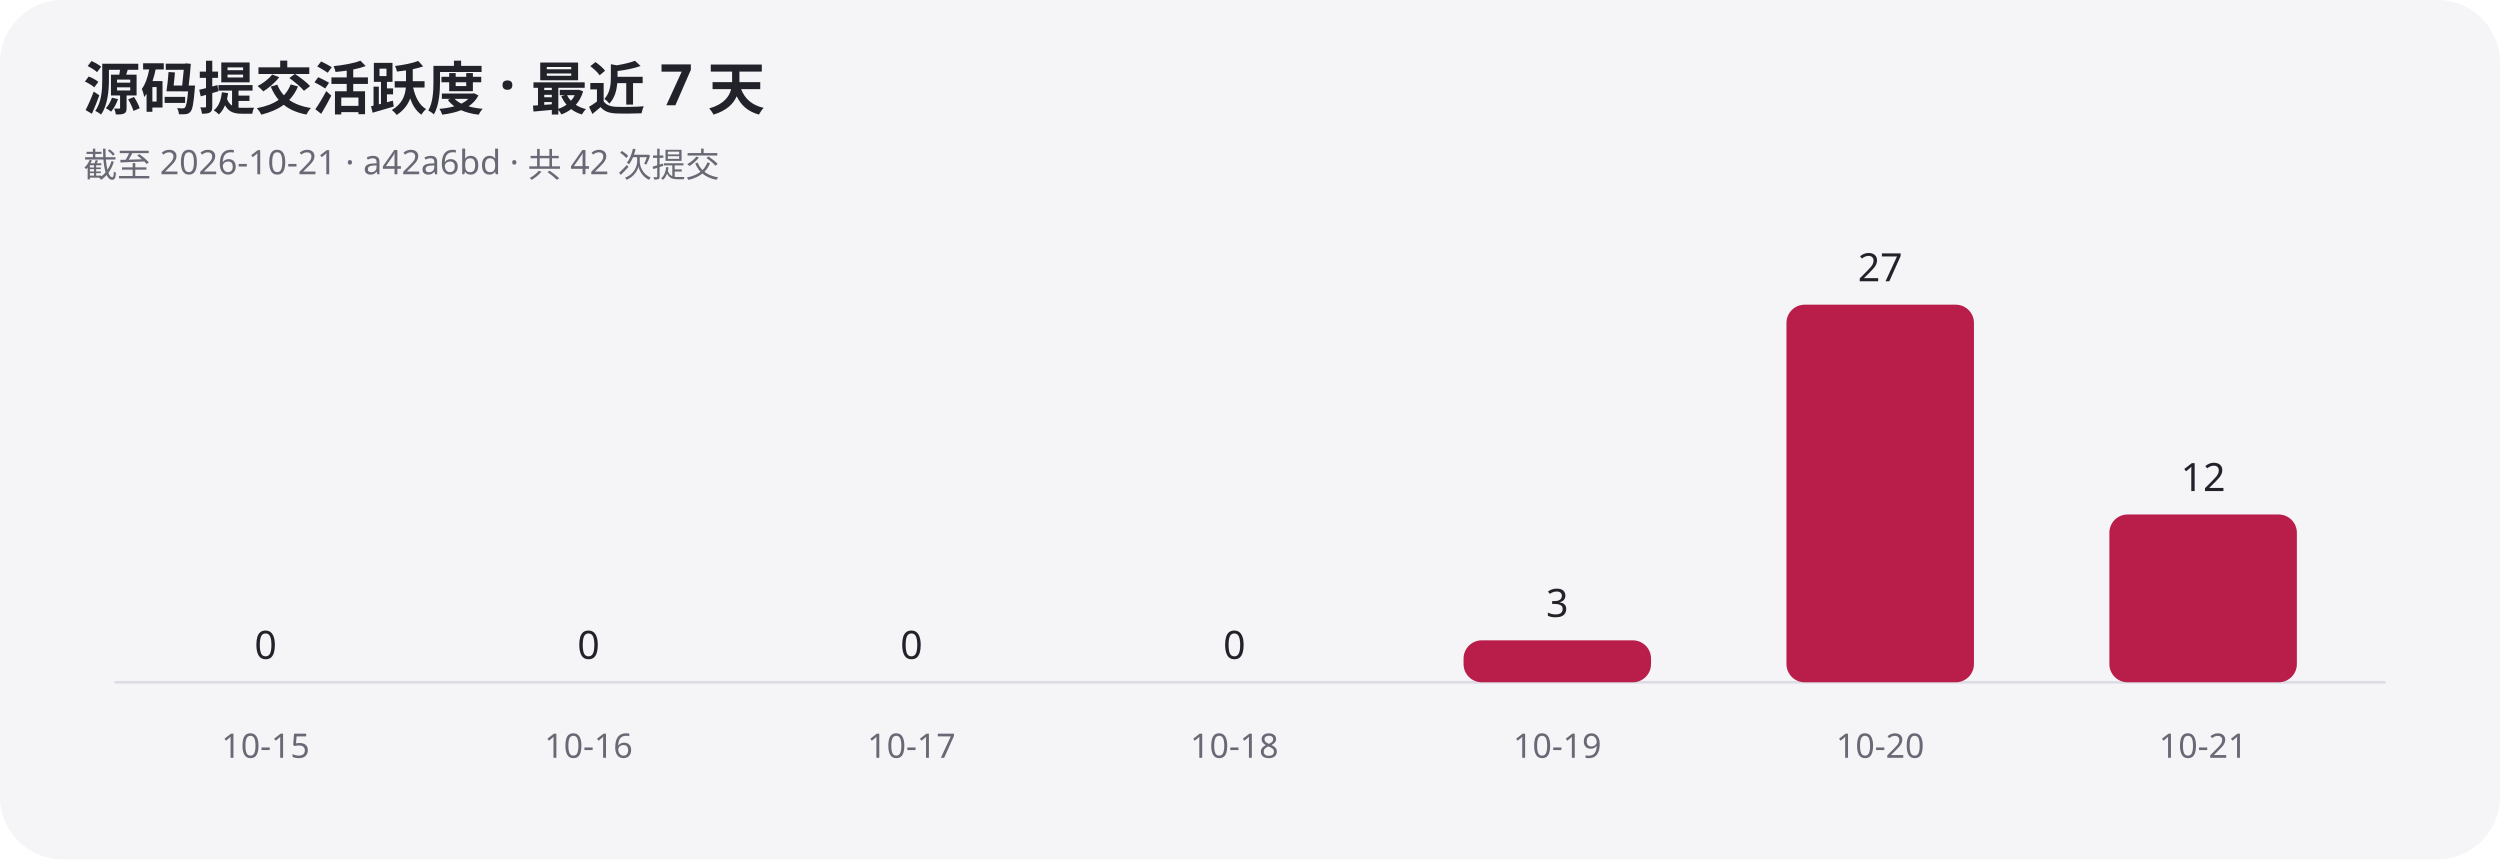
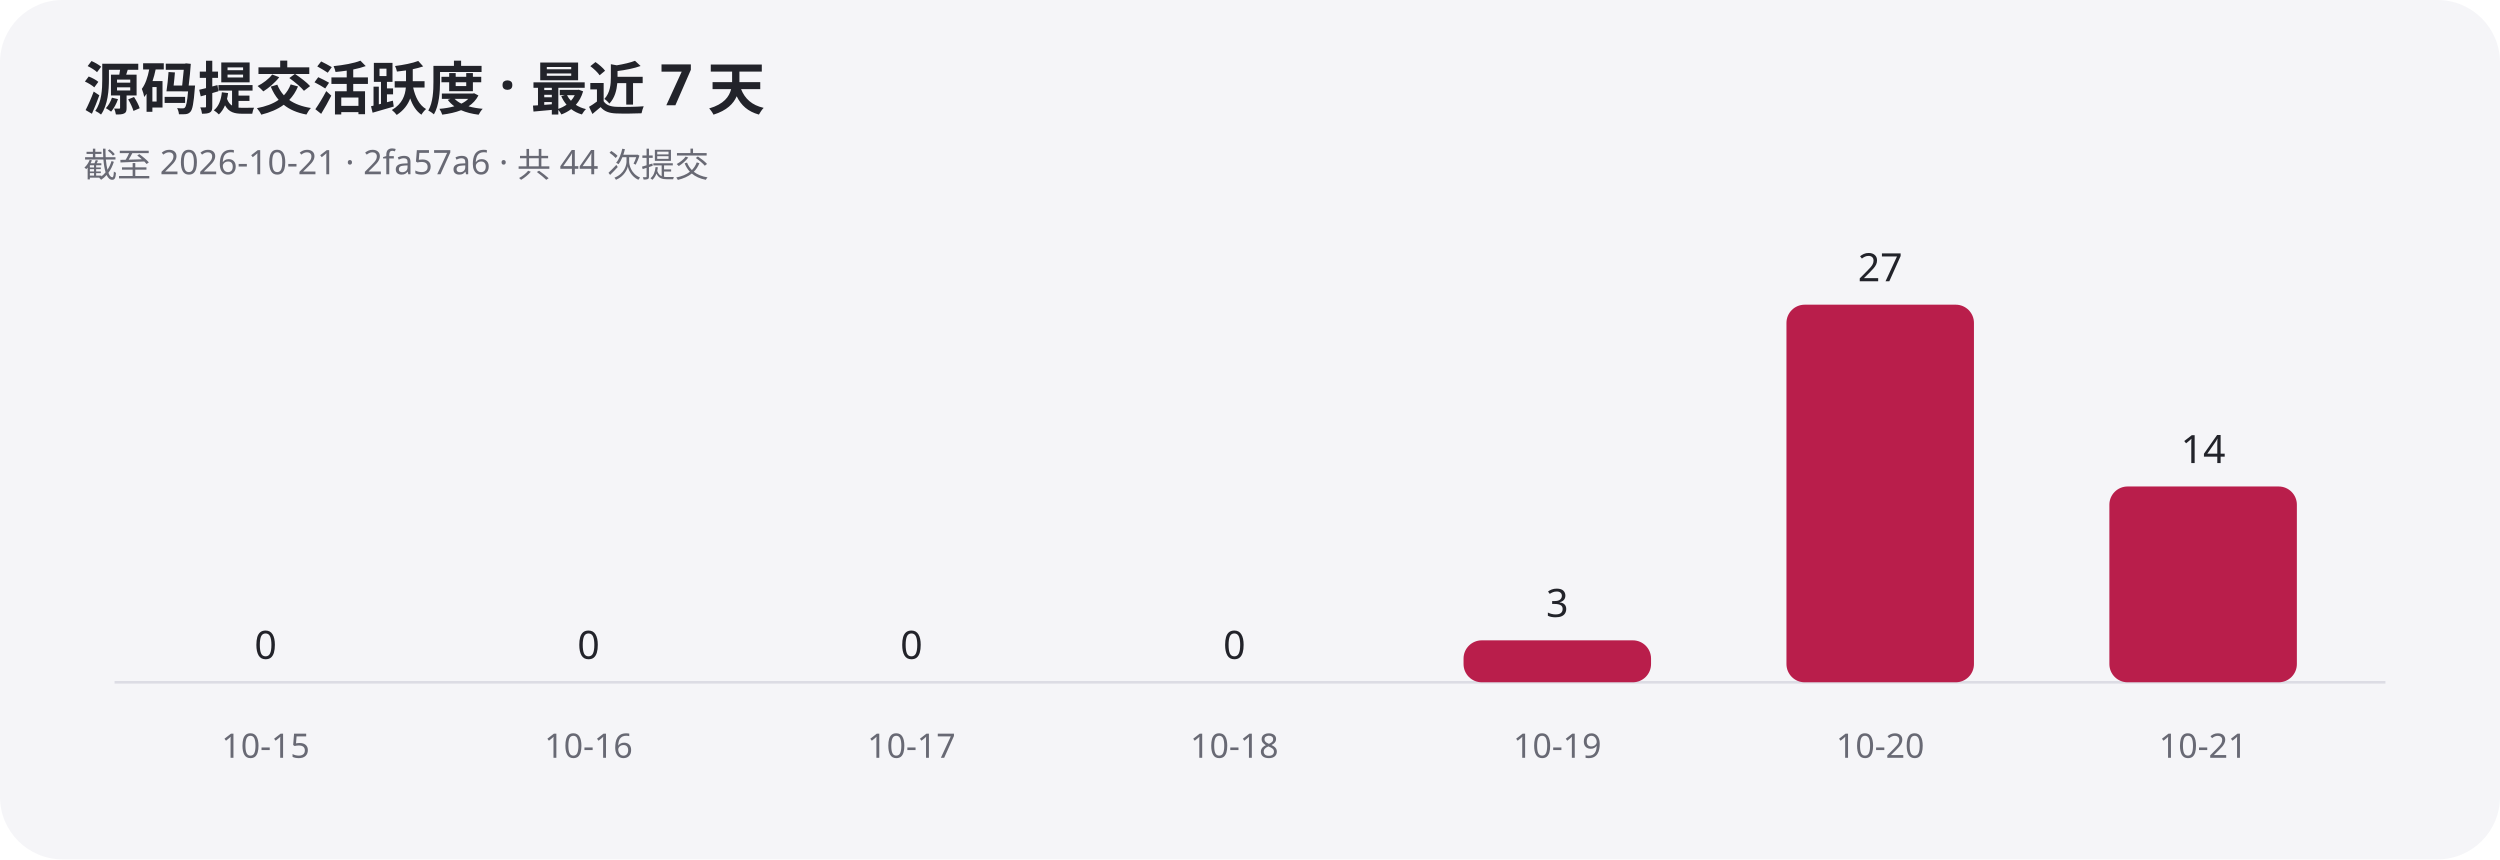
<svg xmlns="http://www.w3.org/2000/svg" width="960" height="330" viewBox="0 0 960 330" role="img" aria-labelledby="title desc">
  <rect width="960" height="330" rx="24" fill="#F5F5F8" />
  <g font-family="system-ui, sans-serif" fill="#22232A">
    <text x="32" y="42" font-size="22" font-weight="650">源码提交活跃度 · 最近 7 天</text>
-     <text x="32" y="68" font-size="13" fill="#686974">截至 2026-10-21 · a42a6bd · 共 42 次提交</text>
+     <text x="32" y="68" font-size="13" fill="#686974">截至 2026-10-21 · 2fa57a6 · 共 44 次提交</text>
    <line x1="44" y1="262" x2="916" y2="262" stroke="#DCDCE4" />
    <rect x="66" y="262.0" width="72" height="0.0" rx="7" fill="#B91E4B" />
    <text x="102" y="253.0" font-size="15" text-anchor="middle">0</text>
    <text x="102" y="291" font-size="13" text-anchor="middle" fill="#686974">10-15</text>
    <rect x="190" y="262.0" width="72" height="0.0" rx="7" fill="#B91E4B" />
    <text x="226" y="253.0" font-size="15" text-anchor="middle">0</text>
    <text x="226" y="291" font-size="13" text-anchor="middle" fill="#686974">10-16</text>
    <rect x="314" y="262.0" width="72" height="0.0" rx="7" fill="#B91E4B" />
    <text x="350" y="253.0" font-size="15" text-anchor="middle">0</text>
    <text x="350" y="291" font-size="13" text-anchor="middle" fill="#686974">10-17</text>
    <rect x="438" y="262.0" width="72" height="0.0" rx="7" fill="#B91E4B" />
    <text x="474" y="253.0" font-size="15" text-anchor="middle">0</text>
    <text x="474" y="291" font-size="13" text-anchor="middle" fill="#686974">10-18</text>
    <rect x="562" y="245.89" width="72" height="16.11" rx="7" fill="#B91E4B" />
    <text x="598" y="236.89" font-size="15" text-anchor="middle">3</text>
    <text x="598" y="291" font-size="13" text-anchor="middle" fill="#686974">10-19</text>
    <rect x="686" y="117.0" width="72" height="145.0" rx="7" fill="#B91E4B" />
    <text x="722" y="108.0" font-size="15" text-anchor="middle">27</text>
    <text x="722" y="291" font-size="13" text-anchor="middle" fill="#686974">10-20</text>
-     <rect x="810" y="197.56" width="72" height="64.44" rx="7" fill="#B91E4B" />
-     <text x="846" y="188.56" font-size="15" text-anchor="middle">12</text>
+     <rect x="810" y="186.81" width="72" height="75.19" rx="7" fill="#B91E4B" />
+     <text x="846" y="177.81" font-size="15" text-anchor="middle">14</text>
    <text x="846" y="291" font-size="13" text-anchor="middle" fill="#686974">10-21</text>
  </g>
</svg>
